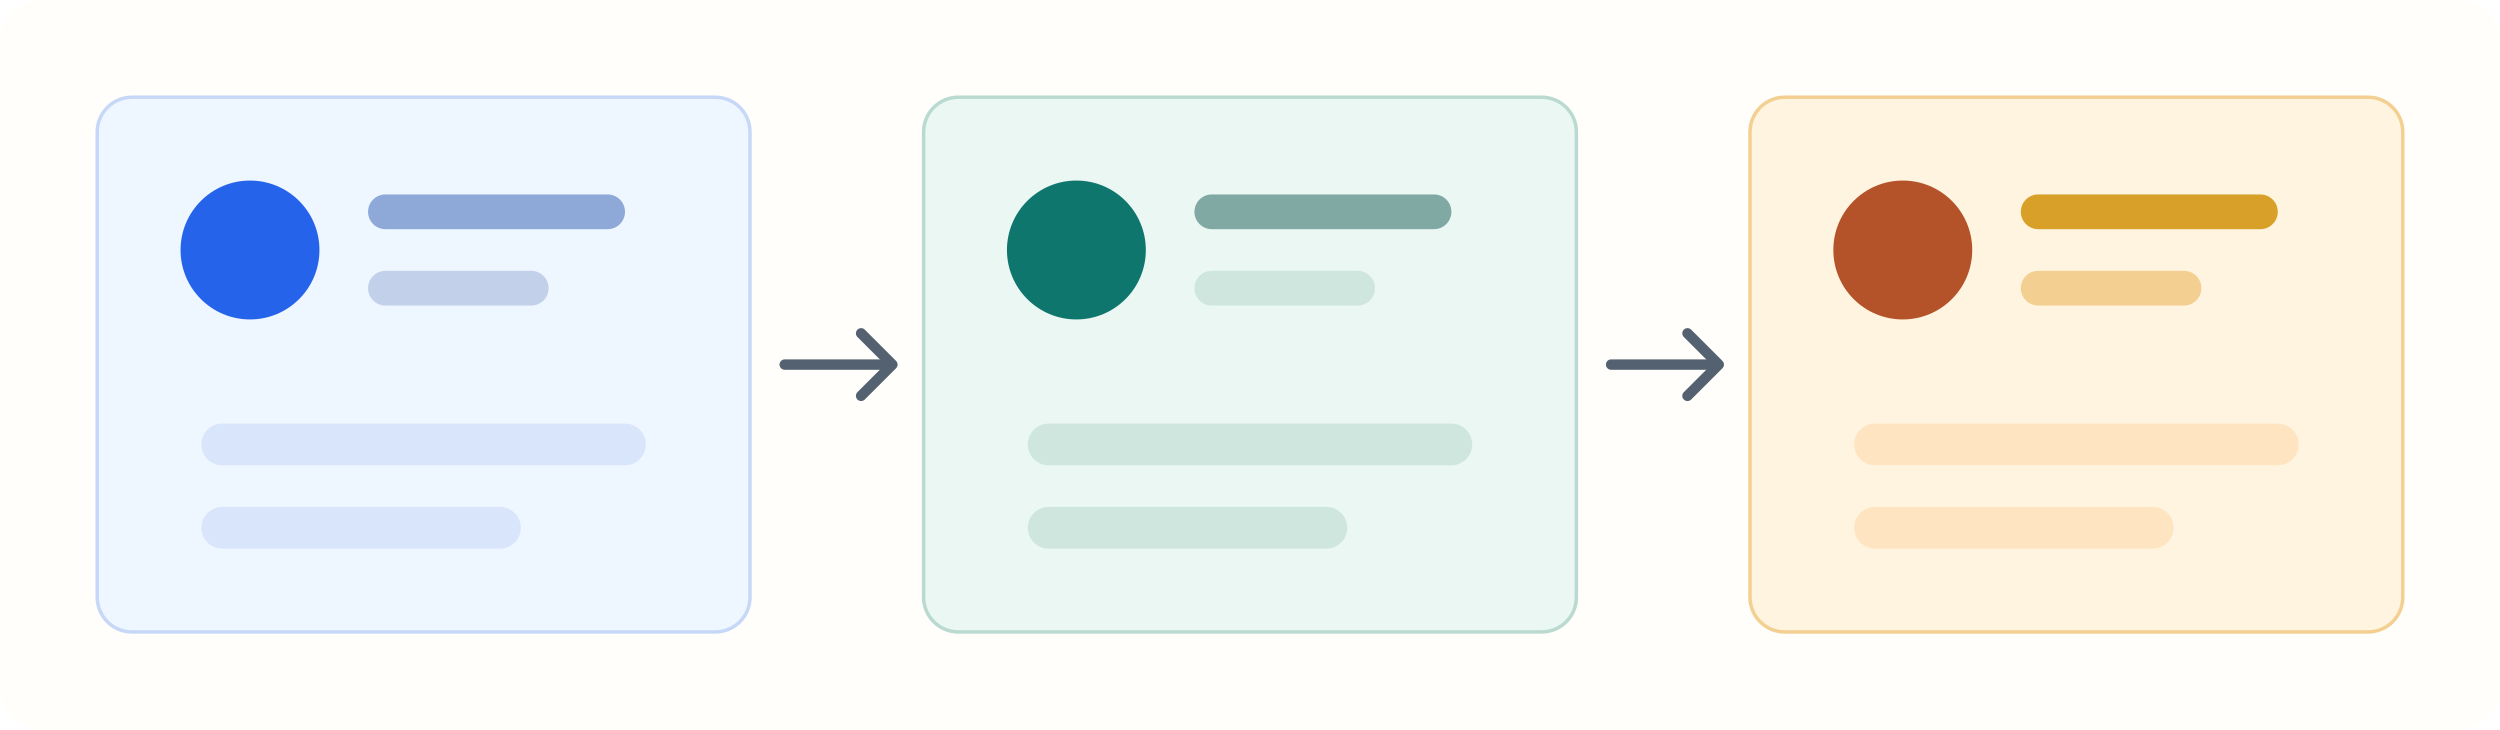
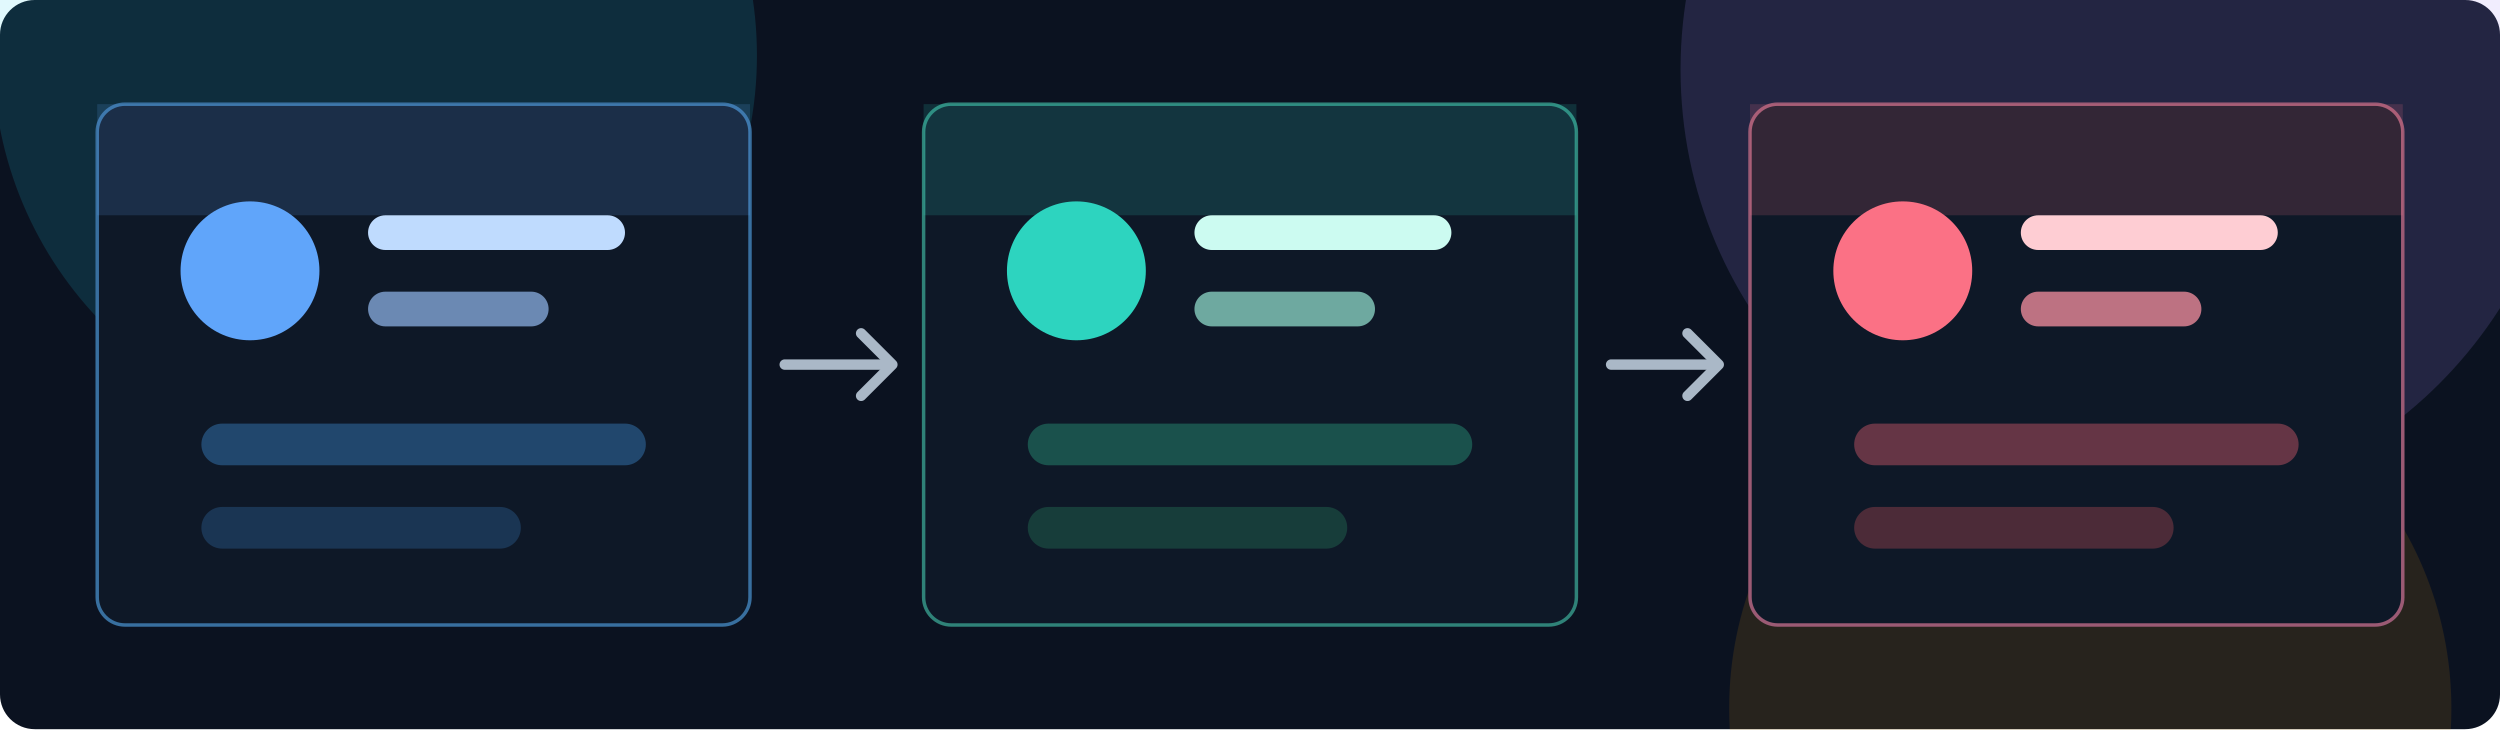
<svg xmlns="http://www.w3.org/2000/svg" width="720" height="210" viewBox="0 0 720 210" role="img" aria-label="">
-   <rect width="720" height="210" rx="12" fill="#fffefa" />
-   <rect x="28" y="28" width="188" height="154" rx="10" fill="#eef6ff" stroke="#c7d7f7" />
-   <rect x="266" y="28" width="188" height="154" rx="10" fill="#eaf7f3" stroke="#b9d9d1" />
-   <rect x="504" y="28" width="188" height="154" rx="10" fill="#fff4df" stroke="#f3cf91" />
-   <circle cx="72" cy="72" r="20" fill="#2563eb" />
-   <circle cx="310" cy="72" r="20" fill="#0f766e" />
-   <circle cx="548" cy="72" r="20" fill="#b4532a" />
-   <rect x="106" y="56" width="74" height="10" rx="5" fill="#8ea8d8" />
-   <rect x="106" y="78" width="52" height="10" rx="5" fill="#c2d0ea" />
-   <rect x="344" y="56" width="74" height="10" rx="5" fill="#81a9a4" />
-   <rect x="344" y="78" width="52" height="10" rx="5" fill="#cfe6df" />
-   <rect x="582" y="56" width="74" height="10" rx="5" fill="#d8a029" />
-   <rect x="582" y="78" width="52" height="10" rx="5" fill="#f3cf91" />
-   <rect x="58" y="122" width="128" height="12" rx="6" fill="#d8e5fb" />
-   <rect x="58" y="146" width="92" height="12" rx="6" fill="#d8e5fb" />
-   <rect x="296" y="122" width="128" height="12" rx="6" fill="#cfe6df" />
-   <rect x="296" y="146" width="92" height="12" rx="6" fill="#cfe6df" />
-   <rect x="534" y="122" width="128" height="12" rx="6" fill="#ffe4c2" />
-   <rect x="534" y="146" width="92" height="12" rx="6" fill="#ffe4c2" />
-   <path d="M226 105h30" stroke="#536170" stroke-width="3" stroke-linecap="round" />
-   <path d="M248 96l9 9-9 9" fill="none" stroke="#536170" stroke-width="3" stroke-linecap="round" stroke-linejoin="round" />
-   <path d="M464 105h30" stroke="#536170" stroke-width="3" stroke-linecap="round" />
-   <path d="M486 96l9 9-9 9" fill="none" stroke="#536170" stroke-width="3" stroke-linecap="round" stroke-linejoin="round" />
+   <rect width="720" height="210" rx="10" fill="#0b1220" />
+   <circle cx="108" cy="16" r="110" fill="#22d3ee" opacity=".14" />
+   <circle cx="612" cy="20" r="128" fill="#a78bfa" opacity=".16" />
+   <circle cx="602" cy="204" r="104" fill="#f59e0b" opacity=".12" />
+   <rect x="28" y="30" width="188" height="150" rx="8" fill="#0e1827" stroke="#386f9f" />
+   <rect x="266" y="30" width="188" height="150" rx="8" fill="#0e1827" stroke="#2f8278" />
+   <rect x="504" y="30" width="188" height="150" rx="8" fill="#0e1827" stroke="#9b5a74" />
+   <path d="M28 30h188v32H28z" fill="#60a5fa" opacity=".16" />
+   <path d="M266 30h188v32H266z" fill="#2dd4bf" opacity=".16" />
+   <path d="M504 30h188v32H504z" fill="#fb7185" opacity=".16" />
+   <circle cx="72" cy="78" r="20" fill="#60a5fa" />
+   <circle cx="310" cy="78" r="20" fill="#2dd4bf" />
+   <circle cx="548" cy="78" r="20" fill="#fb7185" />
+   <rect x="106" y="62" width="74" height="10" rx="5" fill="#bfdbfe" />
+   <rect x="106" y="84" width="52" height="10" rx="5" fill="#6b89b3" />
+   <rect x="344" y="62" width="74" height="10" rx="5" fill="#ccfbf1" />
+   <rect x="344" y="84" width="52" height="10" rx="5" fill="#6ea9a0" />
+   <rect x="582" y="62" width="74" height="10" rx="5" fill="#fecdd3" />
+   <rect x="582" y="84" width="52" height="10" rx="5" fill="#bd7282" />
+   <rect x="58" y="122" width="128" height="12" rx="6" fill="#21476d" />
+   <rect x="58" y="146" width="92" height="12" rx="6" fill="#1a3553" />
+   <rect x="296" y="122" width="128" height="12" rx="6" fill="#1a514c" />
+   <rect x="296" y="146" width="92" height="12" rx="6" fill="#173d3a" />
+   <rect x="534" y="122" width="128" height="12" rx="6" fill="#653545" />
+   <rect x="534" y="146" width="92" height="12" rx="6" fill="#4c2b38" />
+   <path d="M226 105h30" stroke="#aab8c7" stroke-width="3" stroke-linecap="round" />
+   <path d="M248 96l9 9-9 9" fill="none" stroke="#aab8c7" stroke-width="3" stroke-linecap="round" stroke-linejoin="round" />
+   <path d="M464 105h30" stroke="#aab8c7" stroke-width="3" stroke-linecap="round" />
+   <path d="M486 96l9 9-9 9" fill="none" stroke="#aab8c7" stroke-width="3" stroke-linecap="round" stroke-linejoin="round" />
</svg>
